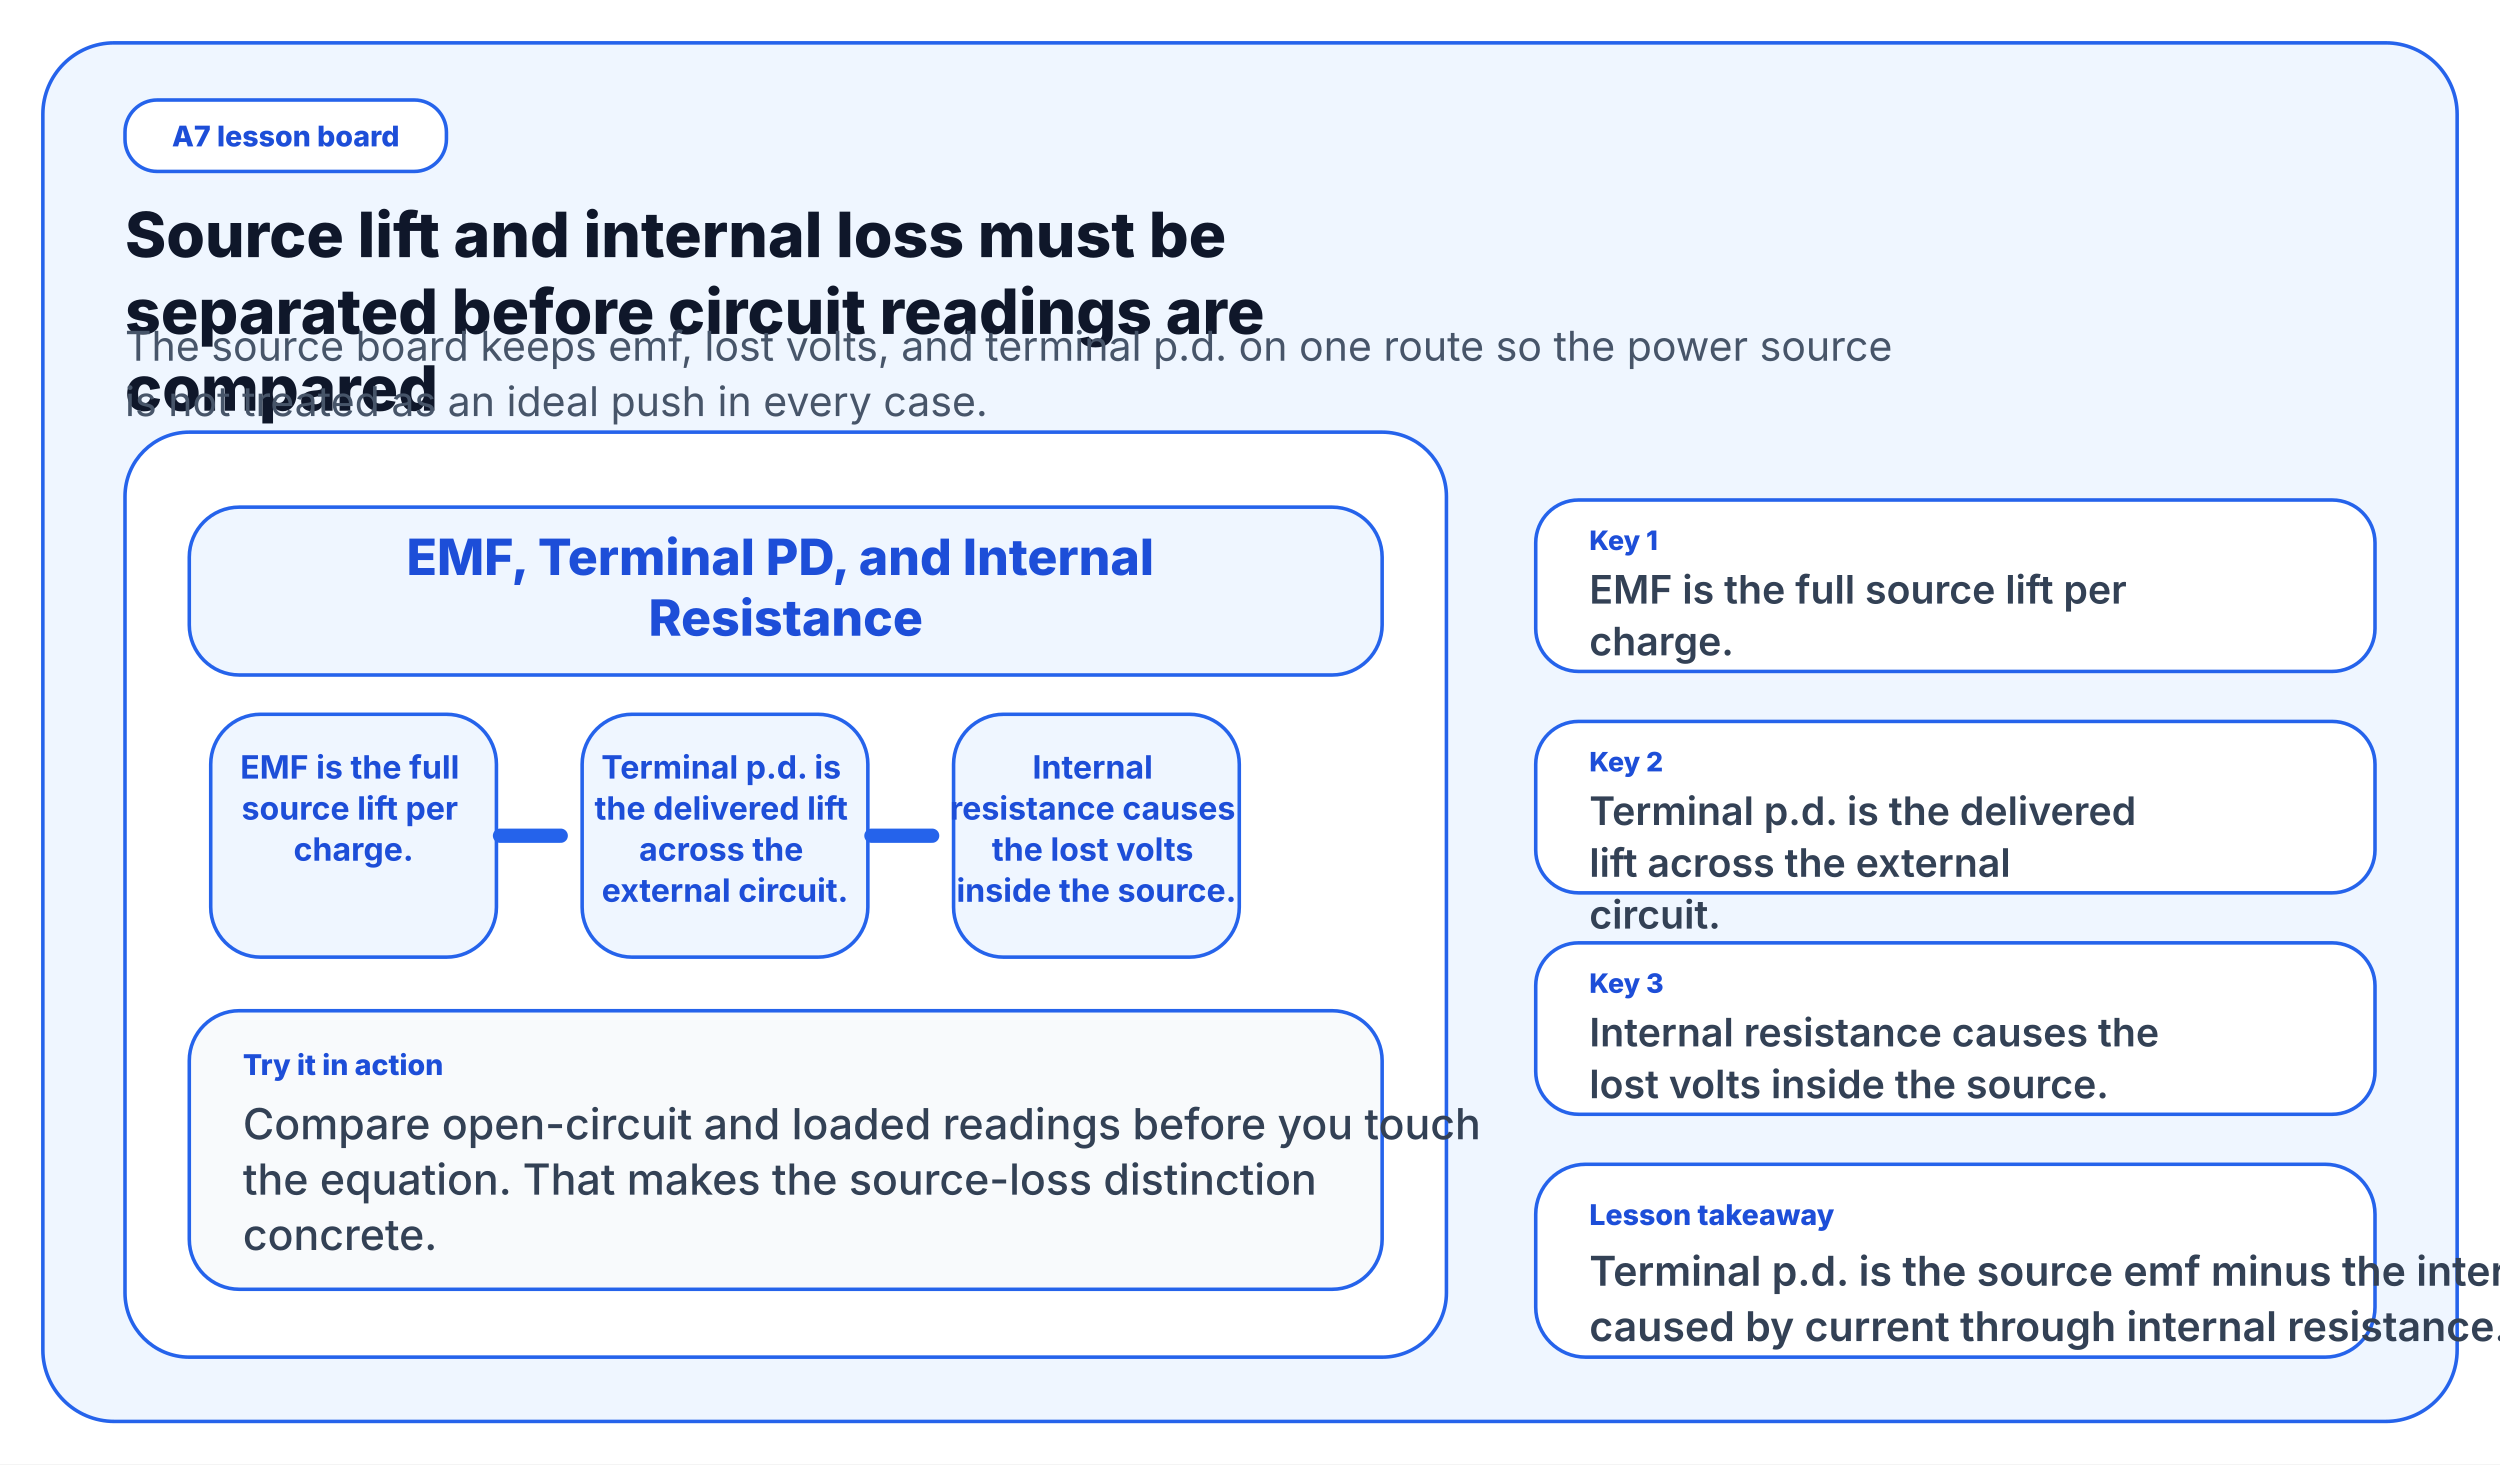
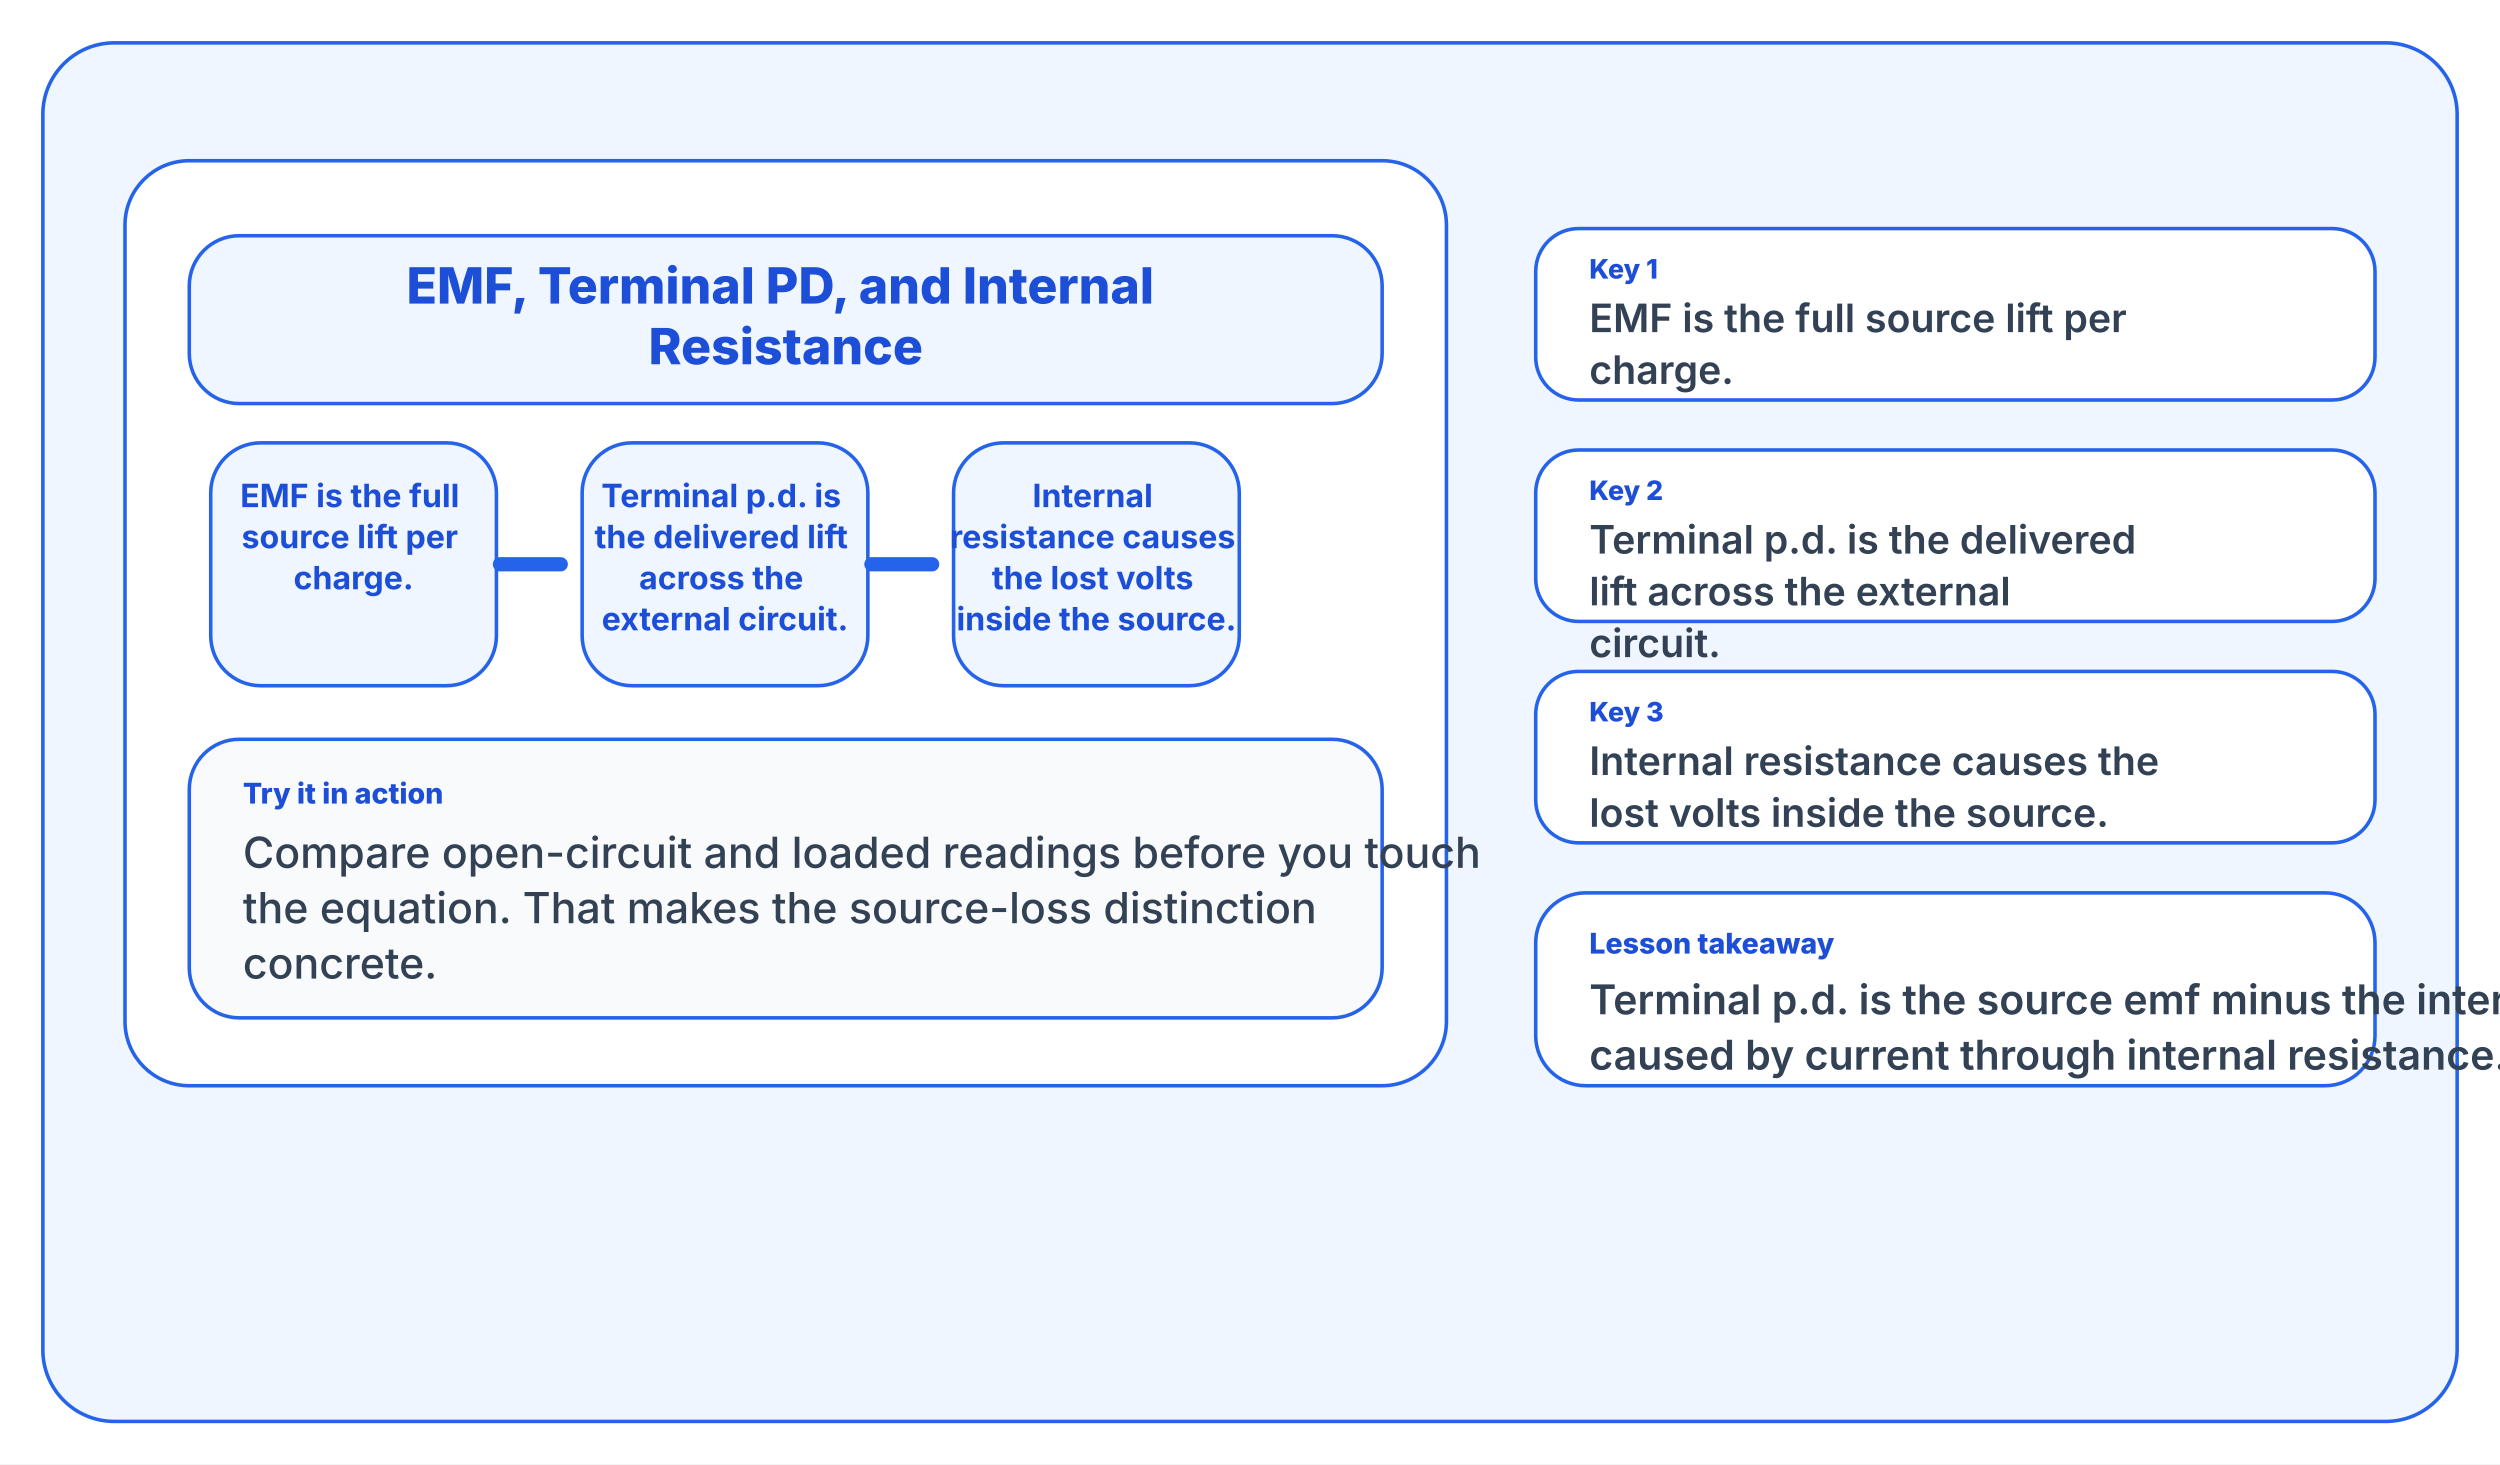
<svg xmlns="http://www.w3.org/2000/svg" width="1400" height="820" viewBox="0 0 1400 820">
  <rect width="1400" height="820" fill="#ffffff" />
  <rect x="24" y="24" width="1352" height="772" rx="40" fill="#eff6ff" stroke="#2563eb" stroke-width="2" />
-   <rect x="70" y="56" width="180" height="40" rx="18" fill="#ffffff" stroke="#2563eb" stroke-width="2" />
-   <text x="160" y="82" fill="#1d4ed8" font-size="16" font-family="Inter, Segoe UI, Arial, sans-serif" font-weight="800" text-anchor="middle">
-     <tspan x="160" dy="0">A7 lesson board</tspan>
-   </text>
-   <text x="70" y="144" fill="#0f172a" font-size="35" font-family="Inter, Segoe UI, Arial, sans-serif" font-weight="800" text-anchor="start">
-     <tspan x="70" dy="0">Source lift and internal loss must be</tspan>
-     <tspan x="70" dy="43">separated before circuit readings are</tspan>
-     <tspan x="70" dy="43">compared</tspan>
-   </text>
-   <text x="70" y="202" fill="#475569" font-size="23" font-family="Inter, Segoe UI, Arial, sans-serif" font-weight="400" text-anchor="start">
-     <tspan x="70" dy="0">The source board keeps emf, lost volts, and terminal p.d. on one route so the power source</tspan>
-     <tspan x="70" dy="31">is not treated as an ideal push in every case.</tspan>
-   </text>
-   <rect x="70" y="242" width="740" height="518" rx="36" fill="#ffffff" stroke="#2563eb" stroke-width="2" />
-   <rect x="106" y="284" width="668" height="94" rx="28" fill="#eff6ff" stroke="#2563eb" stroke-width="2" />
-   <text x="440" y="322" fill="#1d4ed8" font-size="28" font-family="Inter, Segoe UI, Arial, sans-serif" font-weight="800" text-anchor="middle">
+   <rect x="70" y="90" width="740" height="518" rx="36" fill="#ffffff" stroke="#2563eb" stroke-width="2" />
+   <rect x="106" y="132" width="668" height="94" rx="28" fill="#eff6ff" stroke="#2563eb" stroke-width="2" />
+   <text x="440" y="170" fill="#1d4ed8" font-size="28" font-family="Inter, Segoe UI, Arial, sans-serif" font-weight="800" text-anchor="middle">
    <tspan x="440" dy="0">EMF, Terminal PD, and Internal</tspan>
    <tspan x="440" dy="34">Resistance</tspan>
  </text>
-   <rect x="118" y="400" width="160" height="136" rx="28" fill="#eff6ff" stroke="#2563eb" stroke-width="2" />
-   <text x="198" y="436" fill="#1d4ed8" font-size="18" font-family="Inter, Segoe UI, Arial, sans-serif" font-weight="700" text-anchor="middle">
+   <rect x="118" y="248" width="160" height="136" rx="28" fill="#eff6ff" stroke="#2563eb" stroke-width="2" />
+   <text x="198" y="284" fill="#1d4ed8" font-size="18" font-family="Inter, Segoe UI, Arial, sans-serif" font-weight="700" text-anchor="middle">
    <tspan x="198" dy="0">EMF is the full</tspan>
    <tspan x="198" dy="23">source lift per</tspan>
    <tspan x="198" dy="23">charge.</tspan>
  </text>
-   <rect x="326" y="400" width="160" height="136" rx="28" fill="#eff6ff" stroke="#2563eb" stroke-width="2" />
-   <text x="406" y="436" fill="#1d4ed8" font-size="18" font-family="Inter, Segoe UI, Arial, sans-serif" font-weight="700" text-anchor="middle">
+   <rect x="326" y="248" width="160" height="136" rx="28" fill="#eff6ff" stroke="#2563eb" stroke-width="2" />
+   <text x="406" y="284" fill="#1d4ed8" font-size="18" font-family="Inter, Segoe UI, Arial, sans-serif" font-weight="700" text-anchor="middle">
    <tspan x="406" dy="0">Terminal p.d. is</tspan>
    <tspan x="406" dy="23">the delivered lift</tspan>
    <tspan x="406" dy="23">across the</tspan>
    <tspan x="406" dy="23">external circuit.</tspan>
  </text>
-   <rect x="534" y="400" width="160" height="136" rx="28" fill="#eff6ff" stroke="#2563eb" stroke-width="2" />
-   <text x="614" y="436" fill="#1d4ed8" font-size="18" font-family="Inter, Segoe UI, Arial, sans-serif" font-weight="700" text-anchor="middle">
+   <rect x="534" y="248" width="160" height="136" rx="28" fill="#eff6ff" stroke="#2563eb" stroke-width="2" />
+   <text x="614" y="284" fill="#1d4ed8" font-size="18" font-family="Inter, Segoe UI, Arial, sans-serif" font-weight="700" text-anchor="middle">
    <tspan x="614" dy="0">Internal</tspan>
    <tspan x="614" dy="23">resistance causes</tspan>
    <tspan x="614" dy="23">the lost volts</tspan>
    <tspan x="614" dy="23">inside the source.</tspan>
  </text>
-   <line x1="280" y1="468" x2="314" y2="468" stroke="#2563eb" stroke-width="8" stroke-linecap="round" />
-   <line x1="488" y1="468" x2="522" y2="468" stroke="#2563eb" stroke-width="8" stroke-linecap="round" />
-   <rect x="106" y="566" width="668" height="156" rx="28" fill="#f8fafc" stroke="#2563eb" stroke-width="2" />
-   <text x="136" y="602" fill="#1d4ed8" font-size="16" font-family="Inter, Segoe UI, Arial, sans-serif" font-weight="800" text-anchor="start">
+   <line x1="280" y1="316" x2="314" y2="316" stroke="#2563eb" stroke-width="8" stroke-linecap="round" />
+   <line x1="488" y1="316" x2="522" y2="316" stroke="#2563eb" stroke-width="8" stroke-linecap="round" />
+   <rect x="106" y="414" width="668" height="156" rx="28" fill="#f8fafc" stroke="#2563eb" stroke-width="2" />
+   <text x="136" y="450" fill="#1d4ed8" font-size="16" font-family="Inter, Segoe UI, Arial, sans-serif" font-weight="800" text-anchor="start">
    <tspan x="136" dy="0">Try it in action</tspan>
  </text>
-   <text x="136" y="638" fill="#334155" font-size="24" font-family="Inter, Segoe UI, Arial, sans-serif" font-weight="500" text-anchor="start">
+   <text x="136" y="486" fill="#334155" font-size="24" font-family="Inter, Segoe UI, Arial, sans-serif" font-weight="500" text-anchor="start">
    <tspan x="136" dy="0">Compare open-circuit and loaded readings before you touch</tspan>
    <tspan x="136" dy="31">the equation. That makes the source-loss distinction</tspan>
    <tspan x="136" dy="31">concrete.</tspan>
  </text>
-   <rect x="860" y="280" width="470" height="96" rx="24" fill="#ffffff" stroke="#2563eb" stroke-width="2" />
-   <text x="890" y="308" fill="#1d4ed8" font-size="15" font-family="Inter, Segoe UI, Arial, sans-serif" font-weight="800" text-anchor="start">
+   <rect x="860" y="128" width="470" height="96" rx="24" fill="#ffffff" stroke="#2563eb" stroke-width="2" />
+   <text x="890" y="156" fill="#1d4ed8" font-size="15" font-family="Inter, Segoe UI, Arial, sans-serif" font-weight="800" text-anchor="start">
    <tspan x="890" dy="0">Key 1</tspan>
  </text>
-   <text x="890" y="338" fill="#334155" font-size="22" font-family="Inter, Segoe UI, Arial, sans-serif" font-weight="600" text-anchor="start">
+   <text x="890" y="186" fill="#334155" font-size="22" font-family="Inter, Segoe UI, Arial, sans-serif" font-weight="600" text-anchor="start">
    <tspan x="890" dy="0">EMF is the full source lift per</tspan>
    <tspan x="890" dy="29">charge.</tspan>
  </text>
-   <rect x="860" y="404" width="470" height="96" rx="24" fill="#ffffff" stroke="#2563eb" stroke-width="2" />
-   <text x="890" y="432" fill="#1d4ed8" font-size="15" font-family="Inter, Segoe UI, Arial, sans-serif" font-weight="800" text-anchor="start">
+   <rect x="860" y="252" width="470" height="96" rx="24" fill="#ffffff" stroke="#2563eb" stroke-width="2" />
+   <text x="890" y="280" fill="#1d4ed8" font-size="15" font-family="Inter, Segoe UI, Arial, sans-serif" font-weight="800" text-anchor="start">
    <tspan x="890" dy="0">Key 2</tspan>
  </text>
-   <text x="890" y="462" fill="#334155" font-size="22" font-family="Inter, Segoe UI, Arial, sans-serif" font-weight="600" text-anchor="start">
+   <text x="890" y="310" fill="#334155" font-size="22" font-family="Inter, Segoe UI, Arial, sans-serif" font-weight="600" text-anchor="start">
    <tspan x="890" dy="0">Terminal p.d. is the delivered</tspan>
    <tspan x="890" dy="29">lift across the external</tspan>
    <tspan x="890" dy="29">circuit.</tspan>
  </text>
-   <rect x="860" y="528" width="470" height="96" rx="24" fill="#ffffff" stroke="#2563eb" stroke-width="2" />
-   <text x="890" y="556" fill="#1d4ed8" font-size="15" font-family="Inter, Segoe UI, Arial, sans-serif" font-weight="800" text-anchor="start">
+   <rect x="860" y="376" width="470" height="96" rx="24" fill="#ffffff" stroke="#2563eb" stroke-width="2" />
+   <text x="890" y="404" fill="#1d4ed8" font-size="15" font-family="Inter, Segoe UI, Arial, sans-serif" font-weight="800" text-anchor="start">
    <tspan x="890" dy="0">Key 3</tspan>
  </text>
-   <text x="890" y="586" fill="#334155" font-size="22" font-family="Inter, Segoe UI, Arial, sans-serif" font-weight="600" text-anchor="start">
+   <text x="890" y="434" fill="#334155" font-size="22" font-family="Inter, Segoe UI, Arial, sans-serif" font-weight="600" text-anchor="start">
    <tspan x="890" dy="0">Internal resistance causes the</tspan>
    <tspan x="890" dy="29">lost volts inside the source.</tspan>
  </text>
-   <rect x="860" y="652" width="470" height="108" rx="28" fill="#ffffff" stroke="#2563eb" stroke-width="2" />
-   <text x="890" y="686" fill="#1d4ed8" font-size="16" font-family="Inter, Segoe UI, Arial, sans-serif" font-weight="800" text-anchor="start">
+   <rect x="860" y="500" width="470" height="108" rx="28" fill="#ffffff" stroke="#2563eb" stroke-width="2" />
+   <text x="890" y="534" fill="#1d4ed8" font-size="16" font-family="Inter, Segoe UI, Arial, sans-serif" font-weight="800" text-anchor="start">
    <tspan x="890" dy="0">Lesson takeaway</tspan>
  </text>
-   <text x="890" y="720" fill="#334155" font-size="23" font-family="Inter, Segoe UI, Arial, sans-serif" font-weight="600" text-anchor="start">
+   <text x="890" y="568" fill="#334155" font-size="23" font-family="Inter, Segoe UI, Arial, sans-serif" font-weight="600" text-anchor="start">
    <tspan x="890" dy="0">Terminal p.d. is the source emf minus the internal voltage drop</tspan>
    <tspan x="890" dy="31">caused by current through internal resistance.</tspan>
  </text>
</svg>
